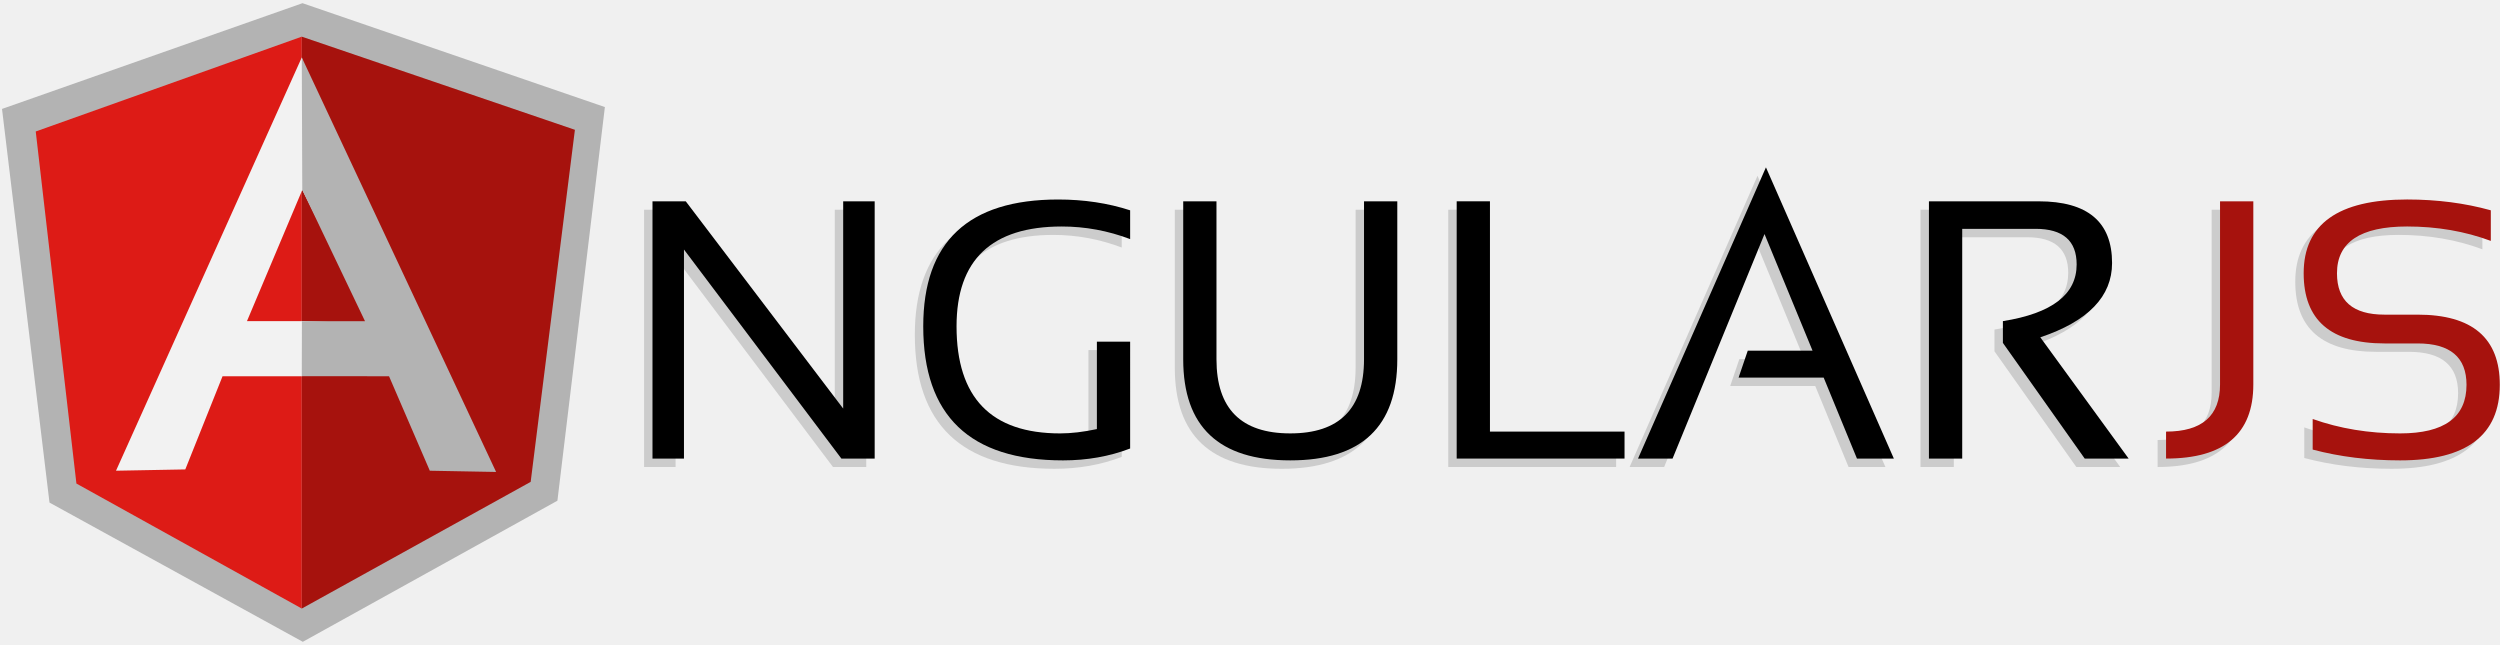
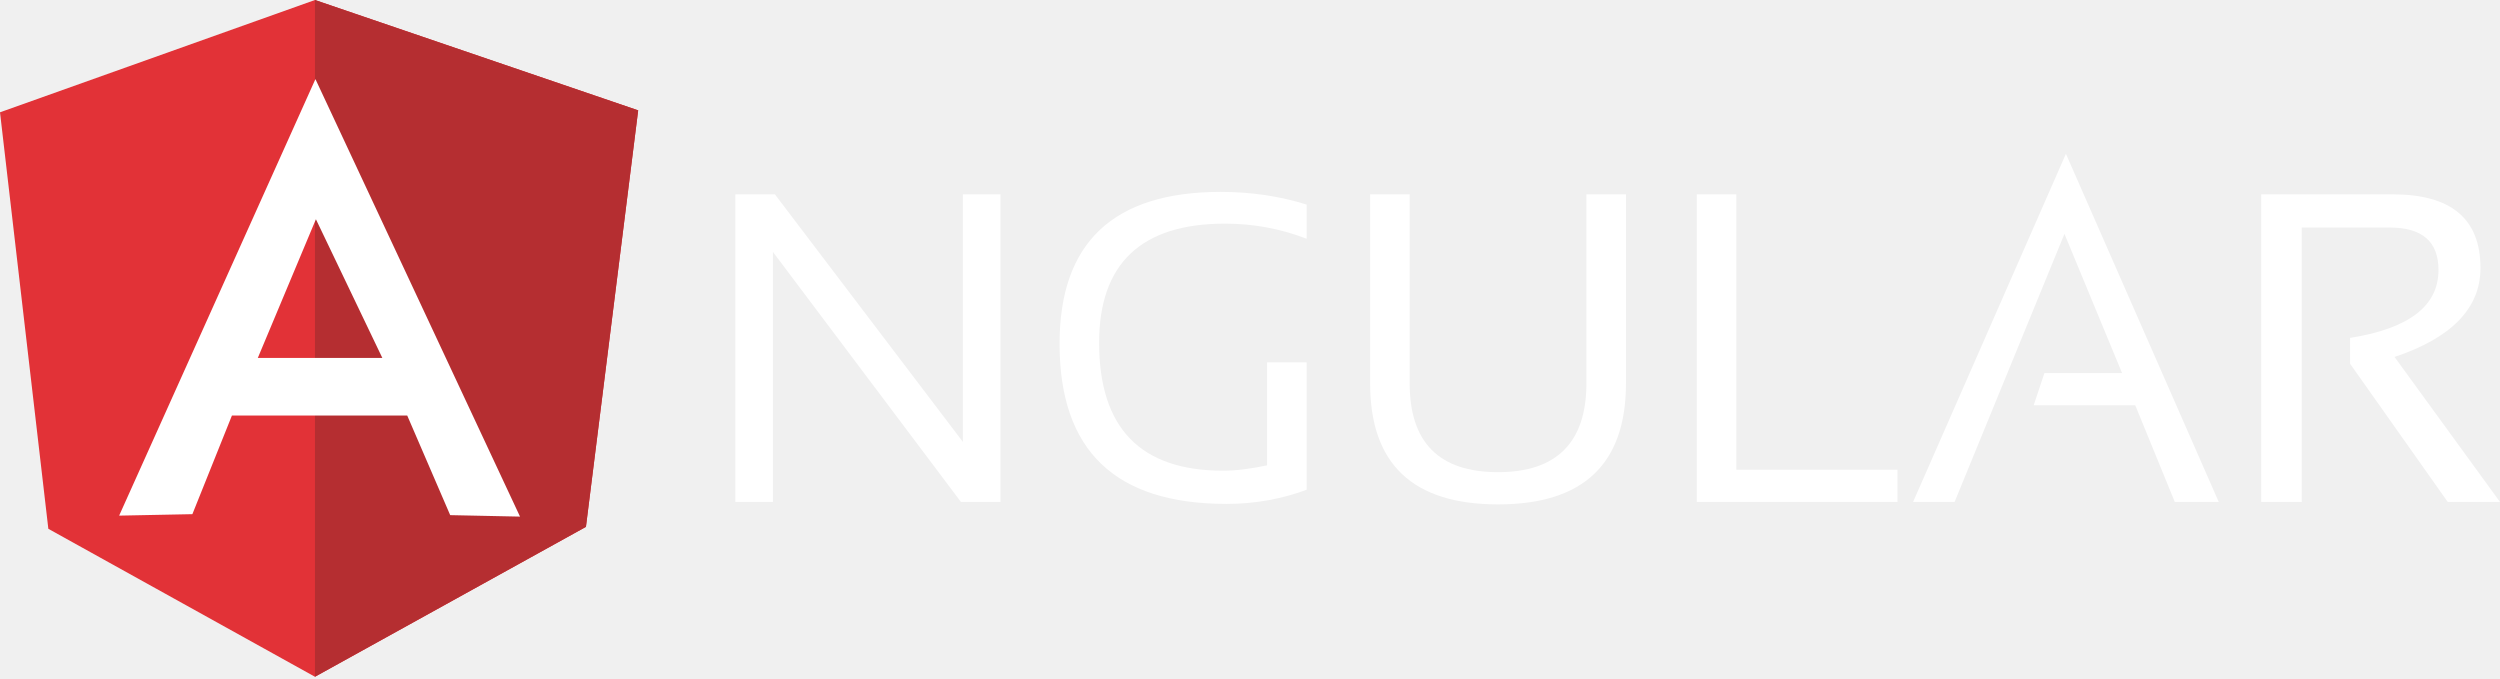
- <svg xmlns="http://www.w3.org/2000/svg" width="512px" height="132px" viewBox="0 0 512 132" version="1.1" preserveAspectRatio="xMidYMid">
+ <svg xmlns="http://www.w3.org/2000/svg" width="512px" height="139px" viewBox="0 0 512 139" version="1.1" preserveAspectRatio="xMidYMid">
  <g>
-     <g transform="translate(131.7209, 34.23256)">
-       <path d="M0.185,61.407 L0.185,8.718 L7.001,8.718 L39.243,51.163 L39.243,8.718 L45.689,8.718 L45.689,61.407 L38.873,61.407 L6.634,18.59 L6.634,61.407 L0.185,61.407 Z" fill="#CCCCCC" />
-       <path d="M98.008,59.344 C93.76,60.967 89.177,61.776 84.264,61.776 C65.181,61.776 55.635,52.627 55.635,34.326 C55.635,17.008 64.847,8.348 83.267,8.348 C88.552,8.348 93.466,9.087 98.007,10.563 L98.007,16.458 C93.465,14.738 88.796,13.877 84.004,13.877 C69.636,13.877 62.454,20.696 62.454,34.326 C62.454,48.941 69.524,56.252 83.677,56.252 C85.934,56.252 88.439,55.955 91.193,55.364 L91.193,37.459 L98.008,37.459 L98.008,59.344 L98.008,59.344 Z" fill="#CCCCCC" />
-       <path d="M108.878,41.069 L108.878,8.72 L115.69,8.72 L115.69,41.068 C115.69,51.188 120.727,56.254 130.8,56.254 C140.869,56.254 145.907,51.187 145.907,41.068 L145.907,8.72 L152.722,8.72 L152.722,41.068 C152.722,54.878 145.415,61.779 130.8,61.779 C116.185,61.779 108.878,54.878 108.878,41.069 L108.878,41.069 Z" fill="#CCCCCC" />
-       <path d="M171.696,8.718 L171.696,55.882 L199.262,55.882 L199.262,61.407 L164.884,61.407 L164.884,8.718 L171.696,8.718 Z" fill="#CCCCCC" />
-       <path d="M209.096,61.409 L202.023,61.409 L228.219,1.768 L254.415,61.409 L246.864,61.409 L240.045,44.825 L222.622,44.825 L224.499,39.305 L237.764,39.305 L227.926,15.425 L209.096,61.409 Z" fill="#CCCCCC" />
-       <path d="M261.601,61.407 L261.601,8.718 L284.077,8.718 C294.101,8.718 299.111,12.932 299.111,21.355 C299.111,28.211 294.213,33.284 284.41,36.572 L302.5,61.407 L293.51,61.407 L276.748,37.717 L276.748,33.262 C286.817,31.661 291.851,27.793 291.851,21.654 C291.851,16.793 289.052,14.357 283.455,14.357 L268.417,14.357 L268.417,61.409 L261.601,61.409 L261.601,61.407 L261.601,61.407 Z" fill="#CCCCCC" />
-       <path d="M328.036,8.718 L328.036,46.228 C328.036,56.348 322.079,61.407 310.163,61.407 L310.163,55.881 C317.533,55.881 321.219,52.659 321.219,46.227 L321.219,8.718 L328.036,8.718 L328.036,8.718 Z" fill="#CCCCCC" />
-       <path d="M340.195,59.565 L340.195,53.3 C345.724,55.265 351.69,56.251 358.102,56.251 C367.167,56.251 371.7,52.934 371.7,46.297 C371.7,40.656 368.356,37.824 361.676,37.824 L354.894,37.824 C343.868,37.824 338.349,33.037 338.349,23.457 C338.349,13.387 345.415,8.347 359.542,8.347 C365.681,8.347 371.391,9.089 376.674,10.561 L376.674,16.825 C371.39,14.858 365.681,13.875 359.542,13.875 C349.961,13.875 345.171,17.07 345.171,23.457 C345.171,29.104 348.412,31.929 354.894,31.929 L361.676,31.929 C372.898,31.929 378.515,36.723 378.515,46.297 C378.515,56.617 371.712,61.776 358.101,61.776 C351.69,61.776 345.724,61.037 340.195,59.565 L340.195,59.565 Z" fill="#CCCCCC" />
-       <path d="M1.909,59.686 L1.909,6.997 L8.724,6.997 L40.964,49.442 L40.964,6.997 L47.413,6.997 L47.413,59.686 L40.597,59.686 L8.355,16.868 L8.355,59.686 L1.909,59.686 Z" fill="#000000" />
-       <path d="M99.732,57.622 C95.484,59.246 90.903,60.054 85.989,60.054 C66.905,60.054 57.36,50.906 57.36,32.605 C57.36,15.287 66.572,6.626 84.996,6.626 C90.276,6.626 95.191,7.366 99.732,8.841 L99.732,14.735 C95.19,13.015 90.521,12.154 85.732,12.154 C71.364,12.154 64.18,18.973 64.18,32.604 C64.18,47.219 71.253,54.529 85.402,54.529 C87.66,54.529 90.168,54.235 92.921,53.642 L92.921,35.736 L99.733,35.736 L99.732,57.622 L99.732,57.622 Z" fill="#000000" />
-       <path d="M110.602,39.346 L110.602,6.994 L117.413,6.994 L117.413,39.345 C117.413,49.465 122.451,54.527 132.524,54.527 C142.593,54.527 147.63,49.464 147.63,39.345 L147.63,6.994 L154.445,6.994 L154.445,39.345 C154.445,53.154 147.138,60.052 132.524,60.052 C117.909,60.052 110.602,53.156 110.602,39.346 L110.602,39.346 Z" fill="#000000" />
-       <path d="M173.421,6.994 L173.421,54.158 L200.983,54.158 L200.983,59.683 L166.608,59.683 L166.608,6.994 L173.421,6.994 Z" fill="#000000" />
-       <path d="M210.82,59.685 L203.747,59.685 L229.944,0.042 L256.14,59.685 L248.584,59.685 L241.769,43.103 L224.342,43.103 L226.224,37.578 L239.485,37.578 L229.65,13.699 L210.82,59.685 Z" fill="#000000" />
-       <path d="M263.325,59.686 L263.325,6.997 L285.801,6.997 C295.825,6.997 300.831,11.208 300.831,19.635 C300.831,26.486 295.936,31.562 286.134,34.849 L304.225,59.686 L295.231,59.686 L278.471,35.995 L278.471,31.536 C288.54,29.935 293.577,26.07 293.577,19.928 C293.577,15.066 290.774,12.634 285.174,12.634 L270.141,12.634 L270.141,59.686 C270.141,59.686 263.325,59.686 263.325,59.686 L263.325,59.686 Z" fill="#000000" />
-       <path d="M329.76,6.994 L329.76,44.505 C329.76,54.627 323.803,59.683 311.888,59.683 L311.888,54.158 C319.257,54.158 322.943,50.936 322.943,44.504 L322.943,6.994 L329.76,6.994 L329.76,6.994 Z" fill="#A6120D" />
-       <path d="M341.916,57.84 L341.916,51.577 C347.446,53.541 353.412,54.528 359.824,54.528 C368.888,54.528 373.421,51.21 373.421,44.576 C373.421,38.932 370.079,36.103 363.397,36.103 L356.615,36.103 C345.589,36.103 340.071,31.314 340.071,21.732 C340.071,11.663 347.134,6.623 361.264,6.623 C367.402,6.623 373.113,7.366 378.396,8.838 L378.396,15.103 C373.111,13.135 367.402,12.152 361.264,12.152 C351.682,12.152 346.893,15.347 346.893,21.733 C346.893,27.38 350.131,30.206 356.615,30.206 L363.397,30.206 C374.619,30.206 380.237,34.997 380.237,44.576 C380.237,54.894 373.434,60.053 359.823,60.053 C353.412,60.052 347.445,59.312 341.916,57.84 L341.916,57.84 Z" fill="#A6120D" />
+     <g transform="translate(150, 31)" fill="#FFFFFF">
+       <path d="M0.6,71.8 L0.6,8.8 L8.7,8.8 L47.2,59.5 L47.2,8.8 L54.9,8.8 L54.9,71.8 L46.8,71.8 L8.3,20.6 L8.3,71.8 L0.6,71.8 L0.6,71.8 Z" />
+       <path d="M117.6,69.3 C112.5,71.2 107,72.2 101.2,72.2 C78.4,72.2 67,61.3 67,39.4 C67,18.7 78,8.3 100,8.3 C106.3,8.3 112.2,9.2 117.6,10.9 L117.6,17.9 C112.2,15.8 106.6,14.8 100.9,14.8 C83.7,14.8 75.1,23 75.1,39.2 C75.1,56.7 83.6,65.4 100.5,65.4 C103.2,65.4 106.2,65 109.5,64.3 L109.5,43.2 L117.6,43.2 L117.6,69.3 L117.6,69.3 Z" />
+       <path d="M130.6,47.5 L130.6,8.8 L138.7,8.8 L138.7,47.5 C138.7,59.6 144.7,65.7 156.8,65.7 C168.8,65.7 174.9,59.6 174.9,47.5 L174.9,8.8 L183,8.8 L183,47.5 C183,64 174.3,72.3 156.8,72.3 C139.3,72.3 130.6,64 130.6,47.5 L130.6,47.5 L130.6,47.5 Z" />
+       <path d="M205.6,8.8 L205.6,65.2 L238.6,65.2 L238.6,71.8 L197.5,71.8 L197.5,8.8 L205.6,8.8 L205.6,8.8 Z" />
+       <path d="M250.3,71.8 L241.8,71.8 L273.1,0.5 L304.4,71.8 L295.4,71.8 L287.3,52 L266.5,52 L268.7,45.4 L284.6,45.4 L272.8,16.9 L250.3,71.8 L250.3,71.8 Z" />
+       <path d="M313.1,71.8 L313.1,8.8 L340,8.8 C352,8.8 358,13.8 358,23.9 C358,32.1 352.1,38.2 340.4,42.1 L362,71.8 L351.3,71.8 L331.3,43.5 L331.3,38.2 C343.3,36.3 349.4,31.7 349.4,24.3 C349.4,18.5 346.1,15.6 339.4,15.6 L321.4,15.6 L321.4,71.8 L313.1,71.8 L313.1,71.8 Z" />
    </g>
    <g>
-       <path d="M61.948,0.651 L0.412,22.307 L10.137,102.929 L62.014,131.442 L114.158,102.543 L123.879,21.924 L61.948,0.651 Z" fill="#B3B3B3" />
-       <path d="M117.741,26.583 L61.805,7.508 L61.805,124.63 L108.682,98.686 L117.741,26.583 Z" fill="#A6120D" />
-       <path d="M7.318,26.927 L15.65,99.03 L61.804,124.63 L61.804,7.506 L7.318,26.927 Z" fill="#DD1B16" />
-       <path d="M77.202,69.857 L61.805,77.057 L45.576,77.057 L37.948,96.138 L23.758,96.401 L61.805,11.761 L77.202,69.857 L77.202,69.857 Z M75.713,66.233 L61.907,38.899 L50.582,65.762 L61.804,65.762 L75.713,66.233 L75.713,66.233 Z" fill="#F2F2F2" />
-       <path d="M61.804,11.761 L61.906,38.899 L74.756,65.783 L61.833,65.783 L61.804,77.04 L79.674,77.057 L88.026,96.404 L101.603,96.656 L61.804,11.761 Z" fill="#B3B3B3" />
+       <path d="M0,23 L64.5,0 L130.7,22.6 L120,107.9 L64.5,138.6 L9.9,108.3 L0,23 Z" fill="#E23237" />
+       <path d="M130.7,22.6 L64.5,0 L64.5,138.6 L120,107.9 L130.7,22.6 L130.7,22.6 Z" fill="#B52E31" />
+       <path d="M64.6,16.2 L64.6,16.2 L24.4,105.6 L39.4,105.3 L47.5,85.1 L64.6,85.1 L83.4,85.1 L92.2,105.5 L106.5,105.8 L64.6,16.2 L64.6,16.2 Z M64.7,44.9 L78.3,73.3 L65.3,73.3 L64.6,73.3 L52.8,73.3 L64.7,44.9 L64.7,44.9 Z" fill="#FFFFFF" />
    </g>
  </g>
</svg>
